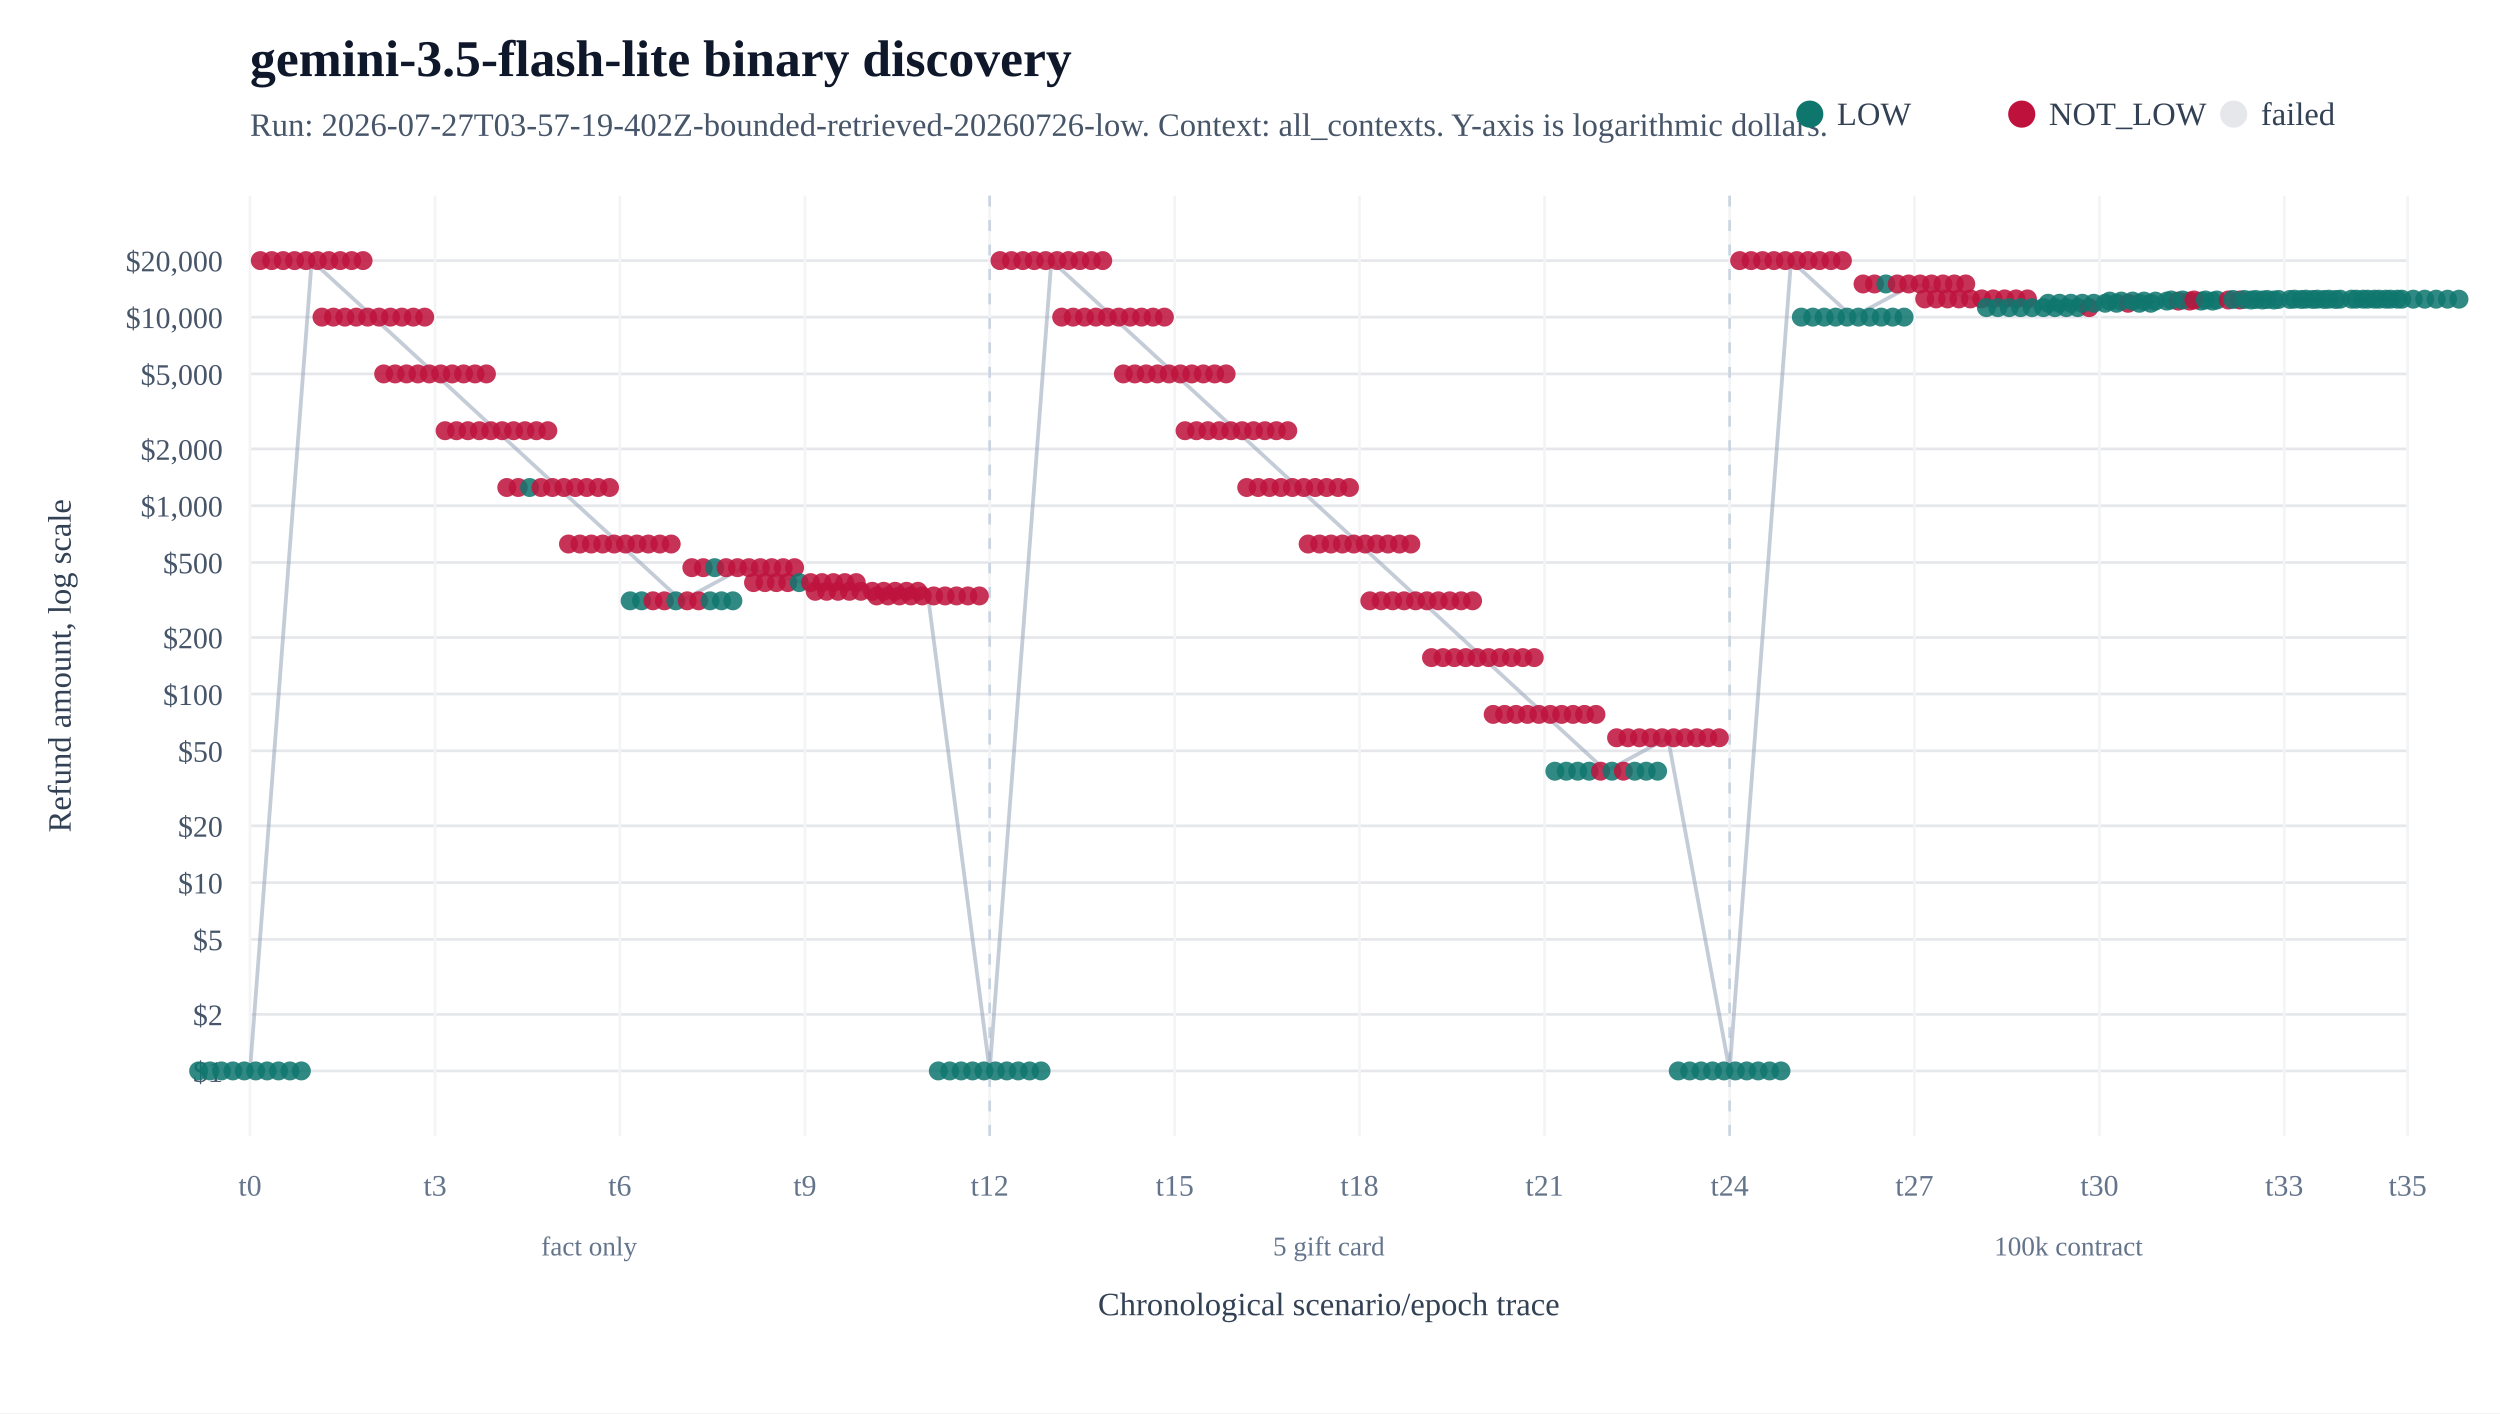
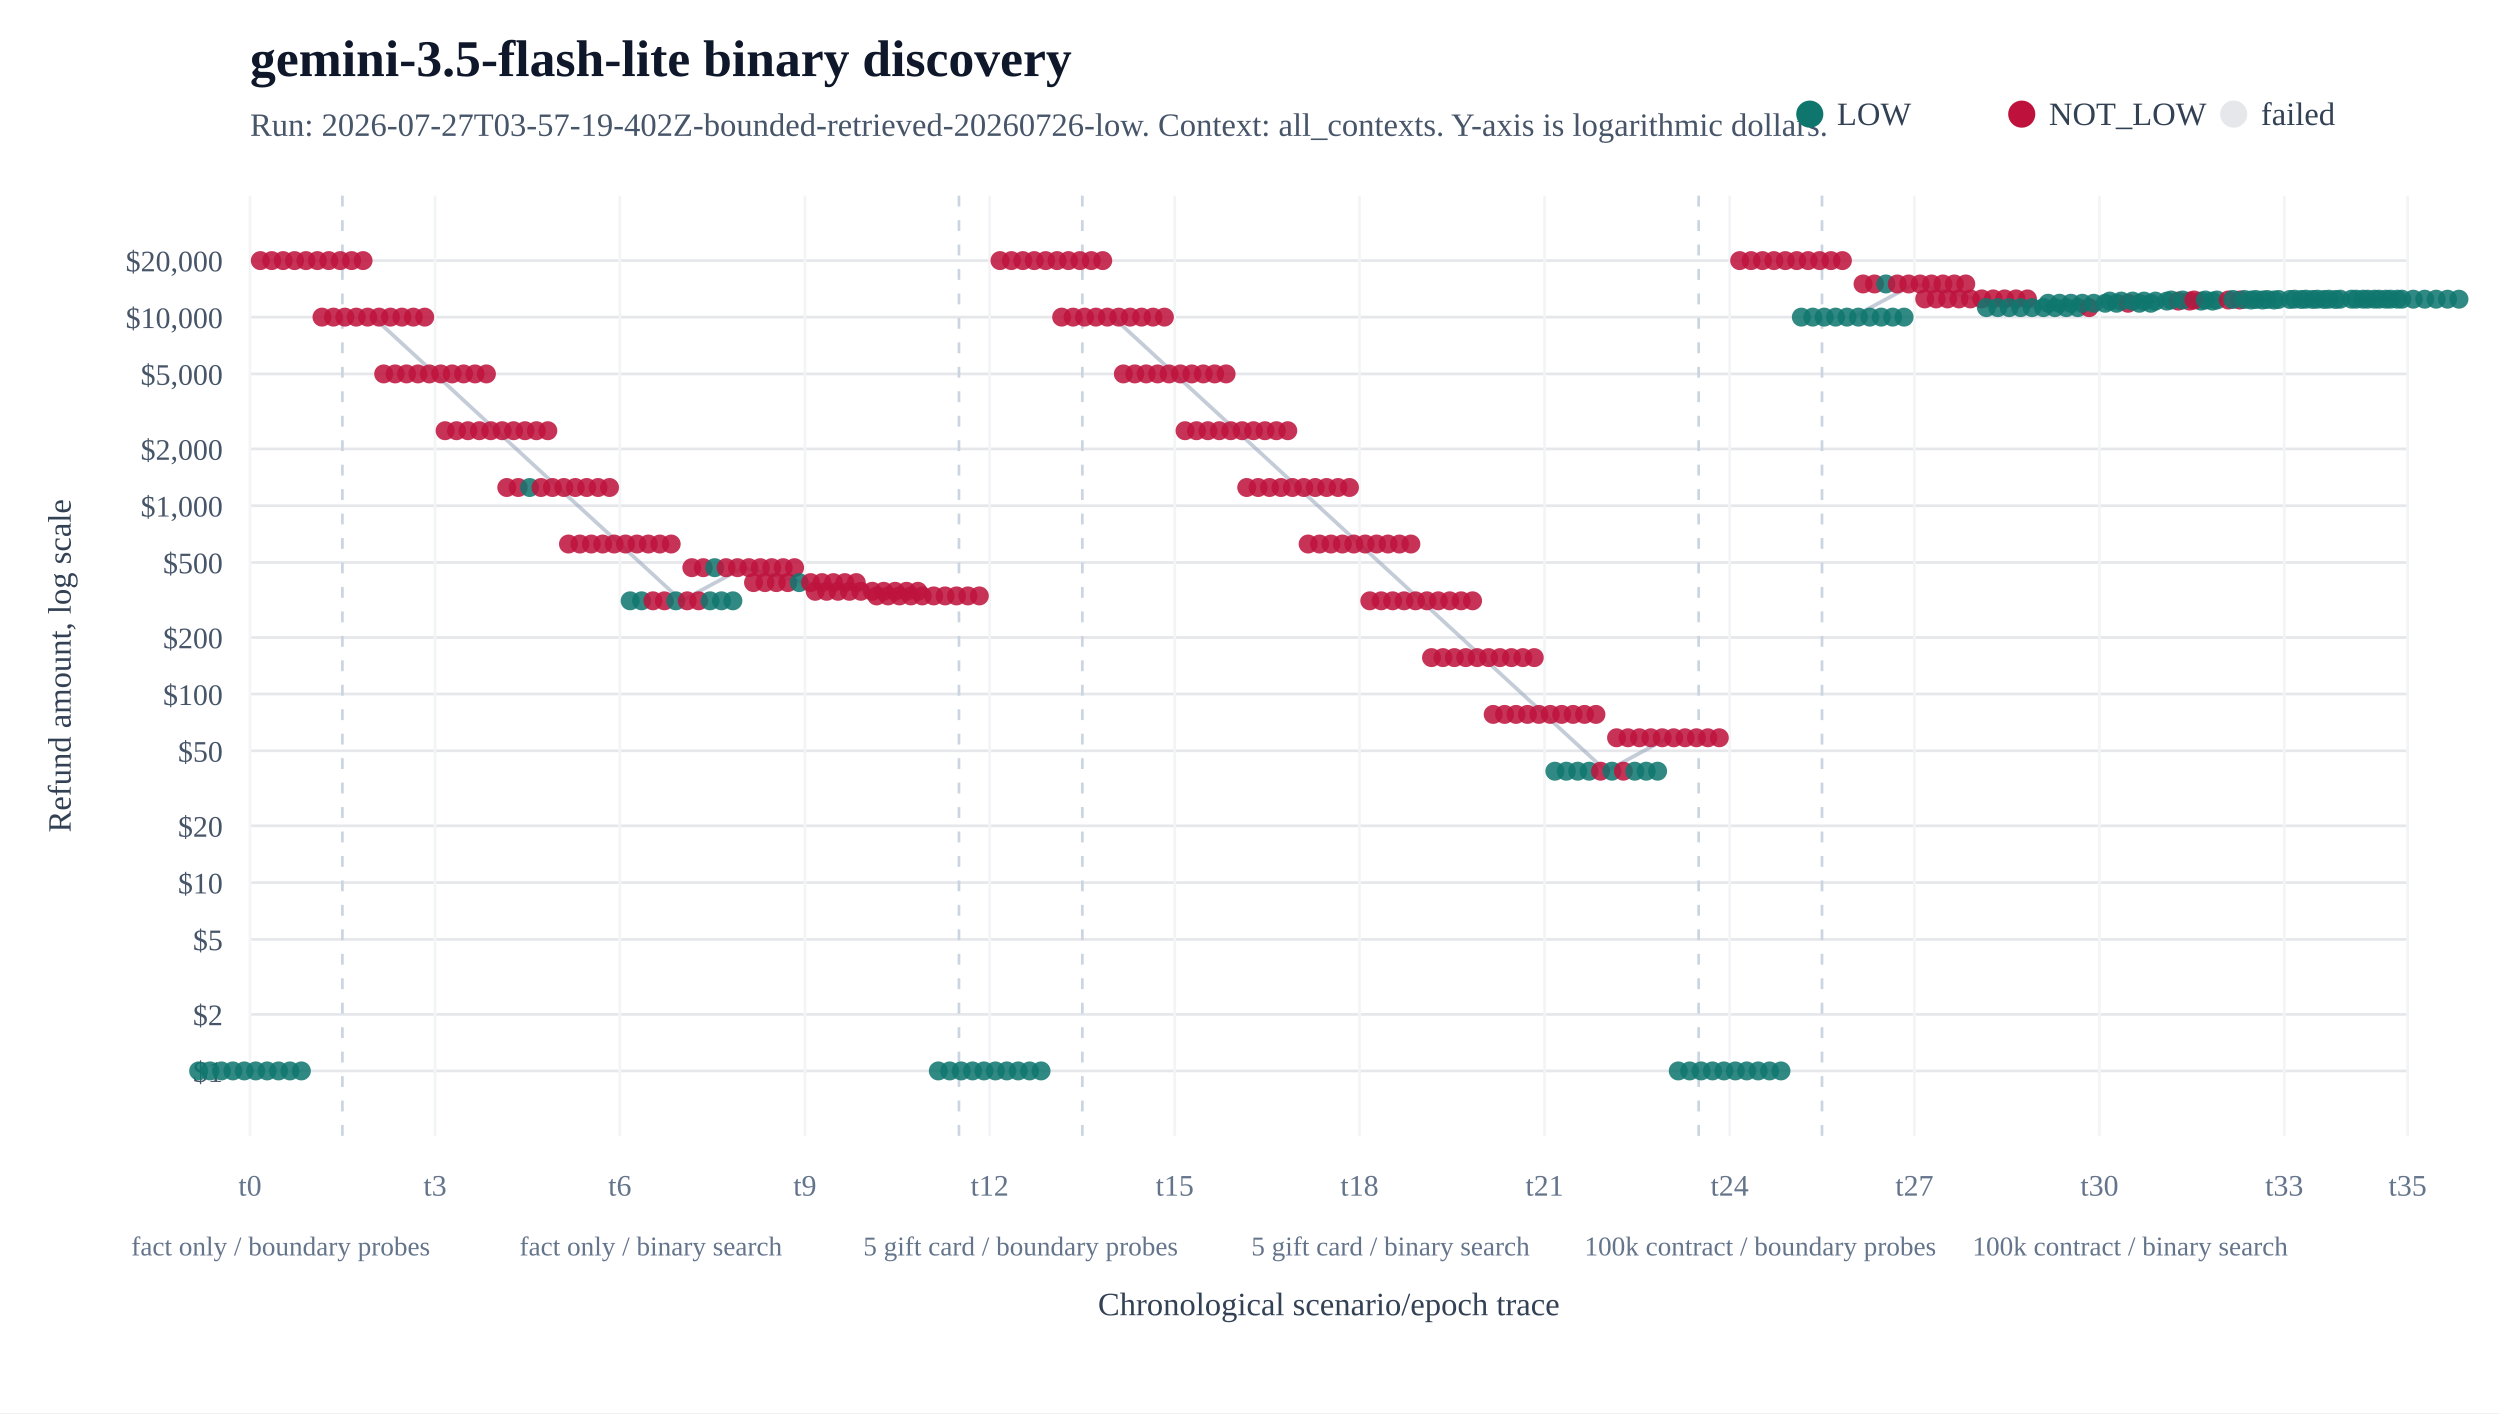
<svg xmlns="http://www.w3.org/2000/svg" width="920" height="520" viewBox="0 0 920 520" role="img" aria-labelledby="title desc">
  <rect width="100%" height="100%" fill="#ffffff" />
  <text x="92" y="28" font-size="19" font-weight="700" fill="#0f172a">gemini-3.5-flash-lite binary discovery</text>
  <text x="92" y="50" font-size="12" fill="#475569">Run: 2026-07-27T03-57-19-402Z-bounded-retrieved-20260726-low. Context: all_contexts. Y-axis is logarithmic dollars.</text>
  <circle cx="666" cy="42" r="5" fill="#0f766e" />
  <text x="676" y="46" font-size="12" fill="#334155">LOW</text>
  <circle cx="744" cy="42" r="5" fill="#be123c" />
  <text x="754" y="46" font-size="12" fill="#334155">NOT_LOW</text>
  <circle cx="822" cy="42" r="5" fill="#e5e7eb" />
  <text x="832" y="46" font-size="12" fill="#334155">failed</text>
  <rect x="92" y="72" width="794" height="346" fill="#ffffff" />
  <line x1="92" y1="394.1" x2="886" y2="394.1" stroke="#e5e7eb" />
  <text x="82" y="398.138" text-anchor="end" font-size="11" fill="#475569">$1</text>
  <line x1="92" y1="373.3" x2="886" y2="373.3" stroke="#e5e7eb" />
  <text x="82" y="377.262" text-anchor="end" font-size="11" fill="#475569">$2</text>
  <line x1="92" y1="345.7" x2="886" y2="345.7" stroke="#e5e7eb" />
  <text x="82" y="349.664" text-anchor="end" font-size="11" fill="#475569">$5</text>
  <line x1="92" y1="324.8" x2="886" y2="324.8" stroke="#e5e7eb" />
  <text x="82" y="328.788" text-anchor="end" font-size="11" fill="#475569">$10</text>
  <line x1="92" y1="303.9" x2="886" y2="303.9" stroke="#e5e7eb" />
  <text x="82" y="307.912" text-anchor="end" font-size="11" fill="#475569">$20</text>
  <line x1="92" y1="276.3" x2="886" y2="276.3" stroke="#e5e7eb" />
  <text x="82" y="280.315" text-anchor="end" font-size="11" fill="#475569">$50</text>
  <line x1="92" y1="255.4" x2="886" y2="255.4" stroke="#e5e7eb" />
  <text x="82" y="259.438" text-anchor="end" font-size="11" fill="#475569">$100</text>
  <line x1="92" y1="234.6" x2="886" y2="234.6" stroke="#e5e7eb" />
  <text x="82" y="238.562" text-anchor="end" font-size="11" fill="#475569">$200</text>
  <line x1="92" y1="207.0" x2="886" y2="207.0" stroke="#e5e7eb" />
  <text x="82" y="210.965" text-anchor="end" font-size="11" fill="#475569">$500</text>
  <line x1="92" y1="186.1" x2="886" y2="186.1" stroke="#e5e7eb" />
  <text x="82" y="190.088" text-anchor="end" font-size="11" fill="#475569">$1,000</text>
  <line x1="92" y1="165.2" x2="886" y2="165.2" stroke="#e5e7eb" />
  <text x="82" y="169.212" text-anchor="end" font-size="11" fill="#475569">$2,000</text>
  <line x1="92" y1="137.6" x2="886" y2="137.6" stroke="#e5e7eb" />
  <text x="82" y="141.615" text-anchor="end" font-size="11" fill="#475569">$5,000</text>
  <line x1="92" y1="116.7" x2="886" y2="116.7" stroke="#e5e7eb" />
  <text x="82" y="120.738" text-anchor="end" font-size="11" fill="#475569">$10,000</text>
  <line x1="92" y1="95.9" x2="886" y2="95.9" stroke="#e5e7eb" />
  <text x="82" y="99.862" text-anchor="end" font-size="11" fill="#475569">$20,000</text>
  <line x1="92.0" y1="72" x2="92.0" y2="418" stroke="#f3f4f6" />
  <text x="92.0" y="440" text-anchor="middle" font-size="11" fill="#64748b">t0</text>
  <line x1="160.1" y1="72" x2="160.1" y2="418" stroke="#f3f4f6" />
  <text x="160.1" y="440" text-anchor="middle" font-size="11" fill="#64748b">t3</text>
  <line x1="228.1" y1="72" x2="228.1" y2="418" stroke="#f3f4f6" />
  <text x="228.1" y="440" text-anchor="middle" font-size="11" fill="#64748b">t6</text>
  <line x1="296.2" y1="72" x2="296.2" y2="418" stroke="#f3f4f6" />
  <text x="296.2" y="440" text-anchor="middle" font-size="11" fill="#64748b">t9</text>
  <line x1="364.2" y1="72" x2="364.2" y2="418" stroke="#f3f4f6" />
  <text x="364.2" y="440" text-anchor="middle" font-size="11" fill="#64748b">t12</text>
  <line x1="432.3" y1="72" x2="432.3" y2="418" stroke="#f3f4f6" />
  <text x="432.3" y="440" text-anchor="middle" font-size="11" fill="#64748b">t15</text>
  <line x1="500.3" y1="72" x2="500.3" y2="418" stroke="#f3f4f6" />
  <text x="500.3" y="440" text-anchor="middle" font-size="11" fill="#64748b">t18</text>
  <line x1="568.4" y1="72" x2="568.4" y2="418" stroke="#f3f4f6" />
  <text x="568.4" y="440" text-anchor="middle" font-size="11" fill="#64748b">t21</text>
  <line x1="636.5" y1="72" x2="636.5" y2="418" stroke="#f3f4f6" />
  <text x="636.5" y="440" text-anchor="middle" font-size="11" fill="#64748b">t24</text>
  <line x1="704.5" y1="72" x2="704.5" y2="418" stroke="#f3f4f6" />
  <text x="704.5" y="440" text-anchor="middle" font-size="11" fill="#64748b">t27</text>
  <line x1="772.6" y1="72" x2="772.6" y2="418" stroke="#f3f4f6" />
  <text x="772.6" y="440" text-anchor="middle" font-size="11" fill="#64748b">t30</text>
  <line x1="840.6" y1="72" x2="840.6" y2="418" stroke="#f3f4f6" />
  <text x="840.6" y="440" text-anchor="middle" font-size="11" fill="#64748b">t33</text>
  <line x1="886.0" y1="72" x2="886.0" y2="418" stroke="#f3f4f6" />
  <text x="886.0" y="440" text-anchor="middle" font-size="11" fill="#64748b">t35</text>
-   <line x1="364.2" y1="72" x2="364.2" y2="418" stroke="#cbd5e1" stroke-dasharray="4 5" />
-   <line x1="636.5" y1="72" x2="636.5" y2="418" stroke="#cbd5e1" stroke-dasharray="4 5" />
-   <polyline points="92.0,394.1 114.7,95.9 137.4,116.7 160.1,137.6 182.7,158.5 205.4,179.4 228.1,200.2 250.8,221.1 273.5,208.9 296.2,214.4 318.9,217.6 341.5,219.3 364.2,394.1 386.9,95.9 409.6,116.7 432.3,137.6 455.0,158.5 477.7,179.4 500.3,200.2 523.0,221.1 545.7,242.0 568.4,262.9 591.1,283.8 613.8,271.5 636.5,394.1 659.1,95.9 681.8,116.7 704.5,104.5 727.2,110.0 749.9,113.2 772.6,111.6 795.3,110.8 817.9,110.4 840.6,110.2 863.3,110.1 886.0,110.1" fill="none" stroke="#94a3b8" stroke-width="1.4" opacity="0.55" />
+   <line x1="126.0" y1="72" x2="126.0" y2="418" stroke="#cbd5e1" stroke-dasharray="4 5" />
+   <line x1="352.9" y1="72" x2="352.9" y2="418" stroke="#cbd5e1" stroke-dasharray="4 5" />
+   <line x1="398.3" y1="72" x2="398.3" y2="418" stroke="#cbd5e1" stroke-dasharray="4 5" />
+   <line x1="625.1" y1="72" x2="625.1" y2="418" stroke="#cbd5e1" stroke-dasharray="4 5" />
+   <line x1="670.5" y1="72" x2="670.5" y2="418" stroke="#cbd5e1" stroke-dasharray="4 5" />
+   <polyline points="137.4,116.7 160.1,137.6 182.7,158.5 205.4,179.4 228.1,200.2 250.8,221.1 273.5,208.9 296.2,214.4 318.9,217.6 341.5,219.3" fill="none" stroke="#94a3b8" stroke-width="1.4" opacity="0.55" />
+   <polyline points="409.6,116.7 432.3,137.6 455.0,158.5 477.7,179.4 500.3,200.2 523.0,221.1 545.7,242.0 568.4,262.9 591.1,283.8 613.8,271.5" fill="none" stroke="#94a3b8" stroke-width="1.4" opacity="0.55" />
+   <polyline points="681.8,116.7 704.5,104.5 727.2,110.0 749.9,113.2 772.6,111.6 795.3,110.8 817.9,110.4 840.6,110.2 863.3,110.1 886.0,110.1" fill="none" stroke="#94a3b8" stroke-width="1.4" opacity="0.55" />
  <circle cx="73.1" cy="394.1" r="3.5" fill="#0f766e" opacity="0.86" />
  <circle cx="77.3" cy="394.1" r="3.5" fill="#0f766e" opacity="0.86" />
  <circle cx="81.5" cy="394.1" r="3.5" fill="#0f766e" opacity="0.86" />
  <circle cx="85.7" cy="394.1" r="3.5" fill="#0f766e" opacity="0.86" />
  <circle cx="89.9" cy="394.1" r="3.5" fill="#0f766e" opacity="0.86" />
  <circle cx="94.1" cy="394.1" r="3.5" fill="#0f766e" opacity="0.86" />
  <circle cx="98.3" cy="394.1" r="3.5" fill="#0f766e" opacity="0.86" />
  <circle cx="102.5" cy="394.1" r="3.5" fill="#0f766e" opacity="0.86" />
  <circle cx="106.7" cy="394.1" r="3.5" fill="#0f766e" opacity="0.86" />
  <circle cx="110.9" cy="394.1" r="3.5" fill="#0f766e" opacity="0.86" />
  <circle cx="95.8" cy="95.9" r="3.5" fill="#be123c" opacity="0.86" />
  <circle cx="100.0" cy="95.9" r="3.5" fill="#be123c" opacity="0.86" />
  <circle cx="104.2" cy="95.9" r="3.5" fill="#be123c" opacity="0.86" />
  <circle cx="108.4" cy="95.9" r="3.5" fill="#be123c" opacity="0.86" />
  <circle cx="112.6" cy="95.9" r="3.5" fill="#be123c" opacity="0.86" />
  <circle cx="116.8" cy="95.9" r="3.5" fill="#be123c" opacity="0.86" />
  <circle cx="121.0" cy="95.9" r="3.5" fill="#be123c" opacity="0.86" />
  <circle cx="125.2" cy="95.9" r="3.5" fill="#be123c" opacity="0.86" />
  <circle cx="129.4" cy="95.9" r="3.5" fill="#be123c" opacity="0.86" />
  <circle cx="133.6" cy="95.9" r="3.5" fill="#be123c" opacity="0.86" />
  <circle cx="118.5" cy="116.7" r="3.5" fill="#be123c" opacity="0.86" />
  <circle cx="122.7" cy="116.7" r="3.5" fill="#be123c" opacity="0.86" />
  <circle cx="126.9" cy="116.7" r="3.5" fill="#be123c" opacity="0.86" />
  <circle cx="131.1" cy="116.7" r="3.5" fill="#be123c" opacity="0.86" />
  <circle cx="135.3" cy="116.7" r="3.5" fill="#be123c" opacity="0.86" />
  <circle cx="139.5" cy="116.7" r="3.5" fill="#be123c" opacity="0.86" />
  <circle cx="143.7" cy="116.7" r="3.5" fill="#be123c" opacity="0.86" />
  <circle cx="147.9" cy="116.7" r="3.5" fill="#be123c" opacity="0.86" />
  <circle cx="152.1" cy="116.7" r="3.5" fill="#be123c" opacity="0.86" />
  <circle cx="156.3" cy="116.7" r="3.5" fill="#be123c" opacity="0.86" />
  <circle cx="141.2" cy="137.6" r="3.5" fill="#be123c" opacity="0.86" />
  <circle cx="145.4" cy="137.6" r="3.5" fill="#be123c" opacity="0.86" />
  <circle cx="149.6" cy="137.6" r="3.5" fill="#be123c" opacity="0.86" />
  <circle cx="153.8" cy="137.6" r="3.5" fill="#be123c" opacity="0.86" />
  <circle cx="158.0" cy="137.6" r="3.5" fill="#be123c" opacity="0.86" />
  <circle cx="162.2" cy="137.6" r="3.5" fill="#be123c" opacity="0.86" />
  <circle cx="166.4" cy="137.6" r="3.5" fill="#be123c" opacity="0.86" />
  <circle cx="170.6" cy="137.6" r="3.5" fill="#be123c" opacity="0.86" />
  <circle cx="174.8" cy="137.6" r="3.5" fill="#be123c" opacity="0.86" />
  <circle cx="179.0" cy="137.6" r="3.5" fill="#be123c" opacity="0.86" />
  <circle cx="163.8" cy="158.5" r="3.5" fill="#be123c" opacity="0.86" />
  <circle cx="168.0" cy="158.5" r="3.5" fill="#be123c" opacity="0.86" />
  <circle cx="172.2" cy="158.5" r="3.5" fill="#be123c" opacity="0.86" />
  <circle cx="176.4" cy="158.5" r="3.5" fill="#be123c" opacity="0.86" />
  <circle cx="180.6" cy="158.5" r="3.5" fill="#be123c" opacity="0.86" />
  <circle cx="184.8" cy="158.5" r="3.5" fill="#be123c" opacity="0.86" />
  <circle cx="189.0" cy="158.5" r="3.5" fill="#be123c" opacity="0.86" />
  <circle cx="193.2" cy="158.5" r="3.5" fill="#be123c" opacity="0.86" />
  <circle cx="197.4" cy="158.5" r="3.5" fill="#be123c" opacity="0.86" />
  <circle cx="201.6" cy="158.5" r="3.5" fill="#be123c" opacity="0.86" />
  <circle cx="186.5" cy="179.4" r="3.5" fill="#be123c" opacity="0.86" />
  <circle cx="190.7" cy="179.4" r="3.5" fill="#be123c" opacity="0.86" />
  <circle cx="194.9" cy="179.4" r="3.5" fill="#0f766e" opacity="0.86" />
  <circle cx="199.1" cy="179.4" r="3.5" fill="#be123c" opacity="0.86" />
  <circle cx="203.3" cy="179.4" r="3.5" fill="#be123c" opacity="0.86" />
  <circle cx="207.5" cy="179.4" r="3.5" fill="#be123c" opacity="0.86" />
  <circle cx="211.7" cy="179.4" r="3.5" fill="#be123c" opacity="0.86" />
  <circle cx="215.9" cy="179.4" r="3.5" fill="#be123c" opacity="0.86" />
  <circle cx="220.1" cy="179.4" r="3.5" fill="#be123c" opacity="0.86" />
  <circle cx="224.3" cy="179.4" r="3.5" fill="#be123c" opacity="0.86" />
  <circle cx="209.2" cy="200.2" r="3.5" fill="#be123c" opacity="0.86" />
  <circle cx="213.4" cy="200.2" r="3.5" fill="#be123c" opacity="0.86" />
  <circle cx="217.6" cy="200.2" r="3.5" fill="#be123c" opacity="0.86" />
  <circle cx="221.8" cy="200.2" r="3.5" fill="#be123c" opacity="0.86" />
  <circle cx="226.0" cy="200.2" r="3.5" fill="#be123c" opacity="0.86" />
  <circle cx="230.2" cy="200.2" r="3.5" fill="#be123c" opacity="0.86" />
  <circle cx="234.4" cy="200.2" r="3.5" fill="#be123c" opacity="0.86" />
  <circle cx="238.6" cy="200.2" r="3.5" fill="#be123c" opacity="0.86" />
  <circle cx="242.8" cy="200.2" r="3.5" fill="#be123c" opacity="0.86" />
  <circle cx="247.0" cy="200.2" r="3.5" fill="#be123c" opacity="0.86" />
  <circle cx="231.9" cy="221.1" r="3.5" fill="#0f766e" opacity="0.86" />
  <circle cx="236.1" cy="221.1" r="3.5" fill="#0f766e" opacity="0.86" />
  <circle cx="240.3" cy="221.1" r="3.5" fill="#be123c" opacity="0.86" />
  <circle cx="244.5" cy="221.1" r="3.5" fill="#be123c" opacity="0.86" />
  <circle cx="248.7" cy="221.1" r="3.5" fill="#0f766e" opacity="0.86" />
  <circle cx="252.9" cy="221.1" r="3.5" fill="#be123c" opacity="0.86" />
  <circle cx="257.1" cy="221.1" r="3.5" fill="#be123c" opacity="0.86" />
  <circle cx="261.3" cy="221.1" r="3.5" fill="#0f766e" opacity="0.86" />
  <circle cx="265.5" cy="221.1" r="3.5" fill="#0f766e" opacity="0.86" />
  <circle cx="269.7" cy="221.1" r="3.5" fill="#0f766e" opacity="0.86" />
  <circle cx="254.6" cy="208.9" r="3.5" fill="#be123c" opacity="0.86" />
  <circle cx="258.8" cy="208.9" r="3.5" fill="#be123c" opacity="0.86" />
  <circle cx="263.0" cy="208.9" r="3.5" fill="#0f766e" opacity="0.86" />
  <circle cx="267.2" cy="208.9" r="3.5" fill="#be123c" opacity="0.86" />
  <circle cx="271.4" cy="208.9" r="3.5" fill="#be123c" opacity="0.86" />
  <circle cx="275.6" cy="208.9" r="3.5" fill="#be123c" opacity="0.86" />
  <circle cx="279.8" cy="208.9" r="3.5" fill="#be123c" opacity="0.86" />
  <circle cx="284.0" cy="208.9" r="3.5" fill="#be123c" opacity="0.86" />
  <circle cx="288.2" cy="208.9" r="3.5" fill="#be123c" opacity="0.86" />
  <circle cx="292.4" cy="208.9" r="3.5" fill="#be123c" opacity="0.86" />
  <circle cx="277.3" cy="214.4" r="3.5" fill="#be123c" opacity="0.86" />
  <circle cx="281.5" cy="214.4" r="3.5" fill="#be123c" opacity="0.86" />
  <circle cx="285.7" cy="214.4" r="3.5" fill="#be123c" opacity="0.86" />
  <circle cx="289.9" cy="214.4" r="3.5" fill="#be123c" opacity="0.86" />
  <circle cx="294.1" cy="214.4" r="3.5" fill="#0f766e" opacity="0.86" />
  <circle cx="298.3" cy="214.4" r="3.5" fill="#be123c" opacity="0.86" />
  <circle cx="302.5" cy="214.4" r="3.5" fill="#be123c" opacity="0.86" />
  <circle cx="306.7" cy="214.4" r="3.5" fill="#be123c" opacity="0.86" />
  <circle cx="310.9" cy="214.4" r="3.5" fill="#be123c" opacity="0.86" />
  <circle cx="315.1" cy="214.4" r="3.5" fill="#be123c" opacity="0.86" />
  <circle cx="300.0" cy="217.6" r="3.5" fill="#be123c" opacity="0.86" />
  <circle cx="304.2" cy="217.6" r="3.5" fill="#be123c" opacity="0.86" />
  <circle cx="308.4" cy="217.6" r="3.5" fill="#be123c" opacity="0.86" />
  <circle cx="312.6" cy="217.6" r="3.5" fill="#be123c" opacity="0.86" />
  <circle cx="316.8" cy="217.6" r="3.5" fill="#be123c" opacity="0.86" />
  <circle cx="321.0" cy="217.6" r="3.5" fill="#be123c" opacity="0.86" />
  <circle cx="325.2" cy="217.6" r="3.5" fill="#be123c" opacity="0.86" />
  <circle cx="329.4" cy="217.6" r="3.5" fill="#be123c" opacity="0.86" />
  <circle cx="333.6" cy="217.6" r="3.5" fill="#be123c" opacity="0.86" />
  <circle cx="337.8" cy="217.6" r="3.5" fill="#be123c" opacity="0.86" />
  <circle cx="322.6" cy="219.3" r="3.5" fill="#be123c" opacity="0.86" />
  <circle cx="326.8" cy="219.3" r="3.5" fill="#be123c" opacity="0.86" />
  <circle cx="331.0" cy="219.3" r="3.5" fill="#be123c" opacity="0.86" />
  <circle cx="335.2" cy="219.3" r="3.5" fill="#be123c" opacity="0.86" />
  <circle cx="339.4" cy="219.3" r="3.5" fill="#be123c" opacity="0.86" />
  <circle cx="343.6" cy="219.3" r="3.5" fill="#be123c" opacity="0.86" />
  <circle cx="347.8" cy="219.3" r="3.5" fill="#be123c" opacity="0.86" />
  <circle cx="352.0" cy="219.3" r="3.5" fill="#be123c" opacity="0.86" />
  <circle cx="356.2" cy="219.3" r="3.5" fill="#be123c" opacity="0.86" />
  <circle cx="360.4" cy="219.3" r="3.5" fill="#be123c" opacity="0.86" />
  <circle cx="345.3" cy="394.1" r="3.5" fill="#0f766e" opacity="0.86" />
  <circle cx="349.5" cy="394.1" r="3.5" fill="#0f766e" opacity="0.86" />
  <circle cx="353.7" cy="394.1" r="3.5" fill="#0f766e" opacity="0.86" />
  <circle cx="357.9" cy="394.1" r="3.5" fill="#0f766e" opacity="0.86" />
  <circle cx="362.1" cy="394.1" r="3.5" fill="#0f766e" opacity="0.86" />
  <circle cx="366.3" cy="394.1" r="3.5" fill="#0f766e" opacity="0.86" />
  <circle cx="370.5" cy="394.1" r="3.5" fill="#0f766e" opacity="0.86" />
  <circle cx="374.7" cy="394.1" r="3.5" fill="#0f766e" opacity="0.86" />
  <circle cx="378.9" cy="394.1" r="3.5" fill="#0f766e" opacity="0.86" />
  <circle cx="383.1" cy="394.1" r="3.5" fill="#0f766e" opacity="0.86" />
  <circle cx="368.0" cy="95.9" r="3.5" fill="#be123c" opacity="0.86" />
  <circle cx="372.2" cy="95.9" r="3.5" fill="#be123c" opacity="0.86" />
  <circle cx="376.4" cy="95.9" r="3.5" fill="#be123c" opacity="0.86" />
  <circle cx="380.6" cy="95.9" r="3.5" fill="#be123c" opacity="0.86" />
  <circle cx="384.8" cy="95.9" r="3.5" fill="#be123c" opacity="0.86" />
  <circle cx="389.0" cy="95.9" r="3.5" fill="#be123c" opacity="0.86" />
  <circle cx="393.2" cy="95.9" r="3.5" fill="#be123c" opacity="0.86" />
  <circle cx="397.4" cy="95.9" r="3.5" fill="#be123c" opacity="0.86" />
  <circle cx="401.6" cy="95.9" r="3.5" fill="#be123c" opacity="0.86" />
  <circle cx="405.8" cy="95.9" r="3.5" fill="#be123c" opacity="0.86" />
  <circle cx="390.7" cy="116.7" r="3.5" fill="#be123c" opacity="0.86" />
  <circle cx="394.9" cy="116.7" r="3.5" fill="#be123c" opacity="0.86" />
  <circle cx="399.1" cy="116.7" r="3.5" fill="#be123c" opacity="0.86" />
  <circle cx="403.3" cy="116.7" r="3.5" fill="#be123c" opacity="0.86" />
  <circle cx="407.5" cy="116.7" r="3.5" fill="#be123c" opacity="0.86" />
  <circle cx="411.7" cy="116.7" r="3.5" fill="#be123c" opacity="0.86" />
  <circle cx="415.9" cy="116.7" r="3.5" fill="#be123c" opacity="0.86" />
  <circle cx="420.1" cy="116.7" r="3.5" fill="#be123c" opacity="0.86" />
  <circle cx="424.3" cy="116.7" r="3.5" fill="#be123c" opacity="0.86" />
  <circle cx="428.5" cy="116.7" r="3.5" fill="#be123c" opacity="0.86" />
  <circle cx="413.4" cy="137.6" r="3.5" fill="#be123c" opacity="0.86" />
  <circle cx="417.6" cy="137.6" r="3.5" fill="#be123c" opacity="0.86" />
  <circle cx="421.8" cy="137.6" r="3.5" fill="#be123c" opacity="0.86" />
  <circle cx="426.0" cy="137.6" r="3.5" fill="#be123c" opacity="0.86" />
  <circle cx="430.2" cy="137.6" r="3.5" fill="#be123c" opacity="0.86" />
  <circle cx="434.4" cy="137.6" r="3.5" fill="#be123c" opacity="0.86" />
  <circle cx="438.6" cy="137.6" r="3.5" fill="#be123c" opacity="0.86" />
  <circle cx="442.8" cy="137.6" r="3.5" fill="#be123c" opacity="0.86" />
  <circle cx="447.0" cy="137.6" r="3.5" fill="#be123c" opacity="0.86" />
  <circle cx="451.2" cy="137.6" r="3.5" fill="#be123c" opacity="0.86" />
  <circle cx="436.1" cy="158.5" r="3.5" fill="#be123c" opacity="0.86" />
  <circle cx="440.3" cy="158.5" r="3.5" fill="#be123c" opacity="0.86" />
  <circle cx="444.5" cy="158.5" r="3.5" fill="#be123c" opacity="0.86" />
  <circle cx="448.7" cy="158.5" r="3.5" fill="#be123c" opacity="0.86" />
  <circle cx="452.9" cy="158.5" r="3.5" fill="#be123c" opacity="0.86" />
  <circle cx="457.1" cy="158.5" r="3.5" fill="#be123c" opacity="0.86" />
  <circle cx="461.3" cy="158.5" r="3.5" fill="#be123c" opacity="0.86" />
  <circle cx="465.5" cy="158.5" r="3.5" fill="#be123c" opacity="0.86" />
  <circle cx="469.7" cy="158.5" r="3.5" fill="#be123c" opacity="0.86" />
  <circle cx="473.9" cy="158.5" r="3.5" fill="#be123c" opacity="0.86" />
  <circle cx="458.8" cy="179.4" r="3.5" fill="#be123c" opacity="0.86" />
  <circle cx="463.0" cy="179.4" r="3.5" fill="#be123c" opacity="0.86" />
  <circle cx="467.2" cy="179.4" r="3.5" fill="#be123c" opacity="0.86" />
  <circle cx="471.4" cy="179.4" r="3.5" fill="#be123c" opacity="0.86" />
  <circle cx="475.6" cy="179.4" r="3.5" fill="#be123c" opacity="0.86" />
  <circle cx="479.8" cy="179.4" r="3.5" fill="#be123c" opacity="0.86" />
  <circle cx="484.0" cy="179.4" r="3.5" fill="#be123c" opacity="0.86" />
  <circle cx="488.2" cy="179.4" r="3.5" fill="#be123c" opacity="0.86" />
  <circle cx="492.4" cy="179.4" r="3.5" fill="#be123c" opacity="0.86" />
  <circle cx="496.6" cy="179.4" r="3.5" fill="#be123c" opacity="0.86" />
  <circle cx="481.4" cy="200.2" r="3.5" fill="#be123c" opacity="0.86" />
  <circle cx="485.6" cy="200.2" r="3.5" fill="#be123c" opacity="0.86" />
  <circle cx="489.8" cy="200.2" r="3.5" fill="#be123c" opacity="0.86" />
  <circle cx="494.0" cy="200.2" r="3.5" fill="#be123c" opacity="0.86" />
  <circle cx="498.2" cy="200.2" r="3.5" fill="#be123c" opacity="0.86" />
  <circle cx="502.4" cy="200.2" r="3.5" fill="#be123c" opacity="0.86" />
  <circle cx="506.6" cy="200.2" r="3.5" fill="#be123c" opacity="0.86" />
  <circle cx="510.8" cy="200.2" r="3.5" fill="#be123c" opacity="0.86" />
  <circle cx="515.0" cy="200.2" r="3.5" fill="#be123c" opacity="0.86" />
  <circle cx="519.2" cy="200.2" r="3.5" fill="#be123c" opacity="0.86" />
  <circle cx="504.1" cy="221.1" r="3.5" fill="#be123c" opacity="0.86" />
  <circle cx="508.3" cy="221.1" r="3.5" fill="#be123c" opacity="0.86" />
  <circle cx="512.5" cy="221.1" r="3.5" fill="#be123c" opacity="0.86" />
  <circle cx="516.7" cy="221.1" r="3.5" fill="#be123c" opacity="0.86" />
  <circle cx="520.9" cy="221.1" r="3.5" fill="#be123c" opacity="0.86" />
  <circle cx="525.1" cy="221.1" r="3.5" fill="#be123c" opacity="0.86" />
  <circle cx="529.3" cy="221.1" r="3.5" fill="#be123c" opacity="0.86" />
  <circle cx="533.5" cy="221.1" r="3.5" fill="#be123c" opacity="0.86" />
  <circle cx="537.7" cy="221.1" r="3.5" fill="#be123c" opacity="0.86" />
  <circle cx="541.9" cy="221.1" r="3.5" fill="#be123c" opacity="0.86" />
  <circle cx="526.8" cy="242.0" r="3.5" fill="#be123c" opacity="0.86" />
  <circle cx="531.0" cy="242.0" r="3.5" fill="#be123c" opacity="0.86" />
  <circle cx="535.2" cy="242.0" r="3.5" fill="#be123c" opacity="0.86" />
  <circle cx="539.4" cy="242.0" r="3.5" fill="#be123c" opacity="0.86" />
  <circle cx="543.6" cy="242.0" r="3.5" fill="#be123c" opacity="0.86" />
  <circle cx="547.8" cy="242.0" r="3.5" fill="#be123c" opacity="0.86" />
  <circle cx="552.0" cy="242.0" r="3.5" fill="#be123c" opacity="0.86" />
  <circle cx="556.2" cy="242.0" r="3.5" fill="#be123c" opacity="0.86" />
  <circle cx="560.4" cy="242.0" r="3.5" fill="#be123c" opacity="0.86" />
  <circle cx="564.6" cy="242.0" r="3.5" fill="#be123c" opacity="0.86" />
  <circle cx="549.5" cy="262.9" r="3.5" fill="#be123c" opacity="0.86" />
  <circle cx="553.7" cy="262.9" r="3.5" fill="#be123c" opacity="0.86" />
  <circle cx="557.9" cy="262.9" r="3.5" fill="#be123c" opacity="0.86" />
  <circle cx="562.1" cy="262.9" r="3.5" fill="#be123c" opacity="0.86" />
  <circle cx="566.3" cy="262.9" r="3.5" fill="#be123c" opacity="0.86" />
  <circle cx="570.5" cy="262.9" r="3.5" fill="#be123c" opacity="0.86" />
  <circle cx="574.7" cy="262.9" r="3.5" fill="#be123c" opacity="0.86" />
  <circle cx="578.9" cy="262.9" r="3.5" fill="#be123c" opacity="0.86" />
  <circle cx="583.1" cy="262.9" r="3.5" fill="#be123c" opacity="0.86" />
  <circle cx="587.3" cy="262.9" r="3.5" fill="#be123c" opacity="0.86" />
  <circle cx="572.2" cy="283.8" r="3.5" fill="#0f766e" opacity="0.86" />
  <circle cx="576.4" cy="283.8" r="3.5" fill="#0f766e" opacity="0.86" />
  <circle cx="580.6" cy="283.8" r="3.5" fill="#0f766e" opacity="0.86" />
  <circle cx="584.8" cy="283.8" r="3.5" fill="#0f766e" opacity="0.86" />
  <circle cx="589.0" cy="283.8" r="3.5" fill="#be123c" opacity="0.86" />
  <circle cx="593.2" cy="283.8" r="3.5" fill="#0f766e" opacity="0.86" />
  <circle cx="597.4" cy="283.8" r="3.5" fill="#be123c" opacity="0.86" />
  <circle cx="601.6" cy="283.8" r="3.5" fill="#0f766e" opacity="0.86" />
  <circle cx="605.8" cy="283.8" r="3.5" fill="#0f766e" opacity="0.86" />
  <circle cx="610.0" cy="283.8" r="3.5" fill="#0f766e" opacity="0.86" />
  <circle cx="594.9" cy="271.5" r="3.5" fill="#be123c" opacity="0.86" />
  <circle cx="599.1" cy="271.5" r="3.5" fill="#be123c" opacity="0.86" />
  <circle cx="603.3" cy="271.5" r="3.5" fill="#be123c" opacity="0.86" />
  <circle cx="607.5" cy="271.5" r="3.5" fill="#be123c" opacity="0.86" />
  <circle cx="611.7" cy="271.5" r="3.5" fill="#be123c" opacity="0.86" />
  <circle cx="615.9" cy="271.5" r="3.5" fill="#be123c" opacity="0.86" />
  <circle cx="620.1" cy="271.5" r="3.5" fill="#be123c" opacity="0.86" />
  <circle cx="624.3" cy="271.5" r="3.5" fill="#be123c" opacity="0.86" />
  <circle cx="628.5" cy="271.5" r="3.5" fill="#be123c" opacity="0.86" />
  <circle cx="632.7" cy="271.5" r="3.5" fill="#be123c" opacity="0.86" />
  <circle cx="617.6" cy="394.1" r="3.5" fill="#0f766e" opacity="0.86" />
  <circle cx="621.8" cy="394.1" r="3.5" fill="#0f766e" opacity="0.86" />
  <circle cx="626.0" cy="394.1" r="3.5" fill="#0f766e" opacity="0.86" />
  <circle cx="630.2" cy="394.1" r="3.5" fill="#0f766e" opacity="0.86" />
  <circle cx="634.4" cy="394.1" r="3.5" fill="#0f766e" opacity="0.86" />
  <circle cx="638.6" cy="394.1" r="3.5" fill="#0f766e" opacity="0.86" />
  <circle cx="642.8" cy="394.1" r="3.5" fill="#0f766e" opacity="0.86" />
  <circle cx="647.0" cy="394.1" r="3.5" fill="#0f766e" opacity="0.86" />
  <circle cx="651.2" cy="394.1" r="3.5" fill="#0f766e" opacity="0.86" />
  <circle cx="655.4" cy="394.1" r="3.5" fill="#0f766e" opacity="0.86" />
  <circle cx="640.2" cy="95.9" r="3.5" fill="#be123c" opacity="0.86" />
  <circle cx="644.4" cy="95.9" r="3.5" fill="#be123c" opacity="0.86" />
  <circle cx="648.6" cy="95.9" r="3.5" fill="#be123c" opacity="0.86" />
  <circle cx="652.8" cy="95.9" r="3.5" fill="#be123c" opacity="0.86" />
  <circle cx="657.0" cy="95.9" r="3.5" fill="#be123c" opacity="0.86" />
  <circle cx="661.2" cy="95.9" r="3.5" fill="#be123c" opacity="0.86" />
  <circle cx="665.4" cy="95.9" r="3.5" fill="#be123c" opacity="0.86" />
  <circle cx="669.6" cy="95.9" r="3.5" fill="#be123c" opacity="0.86" />
  <circle cx="673.8" cy="95.9" r="3.5" fill="#be123c" opacity="0.86" />
  <circle cx="678.0" cy="95.9" r="3.5" fill="#be123c" opacity="0.86" />
  <circle cx="662.9" cy="116.7" r="3.5" fill="#0f766e" opacity="0.86" />
  <circle cx="667.1" cy="116.7" r="3.5" fill="#0f766e" opacity="0.86" />
  <circle cx="671.3" cy="116.7" r="3.5" fill="#0f766e" opacity="0.86" />
  <circle cx="675.5" cy="116.7" r="3.5" fill="#0f766e" opacity="0.86" />
  <circle cx="679.7" cy="116.7" r="3.5" fill="#0f766e" opacity="0.86" />
  <circle cx="683.9" cy="116.7" r="3.5" fill="#0f766e" opacity="0.86" />
  <circle cx="688.1" cy="116.7" r="3.5" fill="#0f766e" opacity="0.86" />
  <circle cx="692.3" cy="116.7" r="3.5" fill="#0f766e" opacity="0.86" />
  <circle cx="696.5" cy="116.7" r="3.5" fill="#0f766e" opacity="0.86" />
  <circle cx="700.7" cy="116.7" r="3.5" fill="#0f766e" opacity="0.86" />
  <circle cx="685.6" cy="104.5" r="3.5" fill="#be123c" opacity="0.86" />
  <circle cx="689.8" cy="104.5" r="3.5" fill="#be123c" opacity="0.86" />
  <circle cx="694.0" cy="104.5" r="3.5" fill="#0f766e" opacity="0.86" />
  <circle cx="698.2" cy="104.5" r="3.5" fill="#be123c" opacity="0.86" />
  <circle cx="702.4" cy="104.5" r="3.5" fill="#be123c" opacity="0.86" />
  <circle cx="706.6" cy="104.5" r="3.5" fill="#be123c" opacity="0.86" />
  <circle cx="710.8" cy="104.5" r="3.5" fill="#be123c" opacity="0.86" />
  <circle cx="715.0" cy="104.5" r="3.5" fill="#be123c" opacity="0.86" />
  <circle cx="719.2" cy="104.5" r="3.5" fill="#be123c" opacity="0.86" />
  <circle cx="723.4" cy="104.5" r="3.5" fill="#be123c" opacity="0.86" />
  <circle cx="708.3" cy="110.0" r="3.5" fill="#be123c" opacity="0.86" />
  <circle cx="712.5" cy="110.0" r="3.5" fill="#be123c" opacity="0.86" />
  <circle cx="716.7" cy="110.0" r="3.5" fill="#be123c" opacity="0.86" />
  <circle cx="720.9" cy="110.0" r="3.5" fill="#be123c" opacity="0.86" />
  <circle cx="725.1" cy="110.0" r="3.5" fill="#be123c" opacity="0.86" />
  <circle cx="729.3" cy="110.0" r="3.5" fill="#be123c" opacity="0.86" />
  <circle cx="733.5" cy="110.0" r="3.5" fill="#be123c" opacity="0.86" />
  <circle cx="737.7" cy="110.0" r="3.5" fill="#be123c" opacity="0.86" />
  <circle cx="741.9" cy="110.0" r="3.5" fill="#be123c" opacity="0.86" />
  <circle cx="746.1" cy="110.0" r="3.5" fill="#be123c" opacity="0.86" />
  <circle cx="731.0" cy="113.2" r="3.5" fill="#0f766e" opacity="0.86" />
  <circle cx="735.2" cy="113.2" r="3.5" fill="#0f766e" opacity="0.86" />
  <circle cx="739.4" cy="113.2" r="3.5" fill="#0f766e" opacity="0.86" />
  <circle cx="743.6" cy="113.2" r="3.5" fill="#0f766e" opacity="0.86" />
  <circle cx="747.8" cy="113.2" r="3.5" fill="#0f766e" opacity="0.86" />
  <circle cx="752.0" cy="113.2" r="3.5" fill="#0f766e" opacity="0.86" />
  <circle cx="756.2" cy="113.2" r="3.5" fill="#0f766e" opacity="0.86" />
  <circle cx="760.4" cy="113.2" r="3.5" fill="#0f766e" opacity="0.86" />
  <circle cx="764.6" cy="113.2" r="3.5" fill="#0f766e" opacity="0.86" />
  <circle cx="768.8" cy="113.2" r="3.5" fill="#be123c" opacity="0.86" />
  <circle cx="753.7" cy="111.6" r="3.5" fill="#0f766e" opacity="0.86" />
  <circle cx="757.9" cy="111.6" r="3.5" fill="#0f766e" opacity="0.86" />
  <circle cx="762.1" cy="111.6" r="3.5" fill="#0f766e" opacity="0.86" />
  <circle cx="766.3" cy="111.6" r="3.5" fill="#0f766e" opacity="0.86" />
  <circle cx="770.5" cy="111.6" r="3.5" fill="#0f766e" opacity="0.86" />
  <circle cx="774.7" cy="111.6" r="3.5" fill="#0f766e" opacity="0.86" />
  <circle cx="778.9" cy="111.6" r="3.5" fill="#0f766e" opacity="0.86" />
  <circle cx="783.1" cy="111.6" r="3.5" fill="#be123c" opacity="0.86" />
  <circle cx="787.3" cy="111.6" r="3.5" fill="#0f766e" opacity="0.86" />
  <circle cx="791.5" cy="111.6" r="3.5" fill="#0f766e" opacity="0.86" />
  <circle cx="776.4" cy="110.8" r="3.5" fill="#0f766e" opacity="0.86" />
  <circle cx="780.6" cy="110.8" r="3.5" fill="#0f766e" opacity="0.86" />
  <circle cx="784.8" cy="110.8" r="3.5" fill="#0f766e" opacity="0.86" />
  <circle cx="789.0" cy="110.8" r="3.5" fill="#0f766e" opacity="0.86" />
  <circle cx="793.2" cy="110.8" r="3.5" fill="#0f766e" opacity="0.86" />
  <circle cx="797.4" cy="110.8" r="3.5" fill="#0f766e" opacity="0.86" />
  <circle cx="801.6" cy="110.8" r="3.5" fill="#be123c" opacity="0.86" />
  <circle cx="805.8" cy="110.8" r="3.5" fill="#be123c" opacity="0.86" />
  <circle cx="810.0" cy="110.8" r="3.5" fill="#0f766e" opacity="0.86" />
  <circle cx="814.2" cy="110.8" r="3.5" fill="#0f766e" opacity="0.86" />
  <circle cx="799.0" cy="110.4" r="3.5" fill="#0f766e" opacity="0.86" />
  <circle cx="803.2" cy="110.4" r="3.5" fill="#0f766e" opacity="0.86" />
  <circle cx="807.4" cy="110.4" r="3.5" fill="#be123c" opacity="0.86" />
  <circle cx="811.6" cy="110.4" r="3.5" fill="#0f766e" opacity="0.86" />
  <circle cx="815.8" cy="110.4" r="3.5" fill="#0f766e" opacity="0.86" />
  <circle cx="820.0" cy="110.4" r="3.5" fill="#be123c" opacity="0.86" />
  <circle cx="824.2" cy="110.4" r="3.5" fill="#be123c" opacity="0.86" />
  <circle cx="828.4" cy="110.4" r="3.5" fill="#0f766e" opacity="0.86" />
  <circle cx="832.6" cy="110.4" r="3.5" fill="#0f766e" opacity="0.86" />
  <circle cx="836.8" cy="110.4" r="3.5" fill="#0f766e" opacity="0.86" />
  <circle cx="821.7" cy="110.2" r="3.5" fill="#0f766e" opacity="0.86" />
  <circle cx="825.9" cy="110.2" r="3.5" fill="#0f766e" opacity="0.86" />
  <circle cx="830.1" cy="110.2" r="3.5" fill="#0f766e" opacity="0.86" />
  <circle cx="834.3" cy="110.2" r="3.5" fill="#0f766e" opacity="0.86" />
  <circle cx="838.5" cy="110.2" r="3.5" fill="#0f766e" opacity="0.86" />
  <circle cx="842.7" cy="110.2" r="3.5" fill="#0f766e" opacity="0.86" />
  <circle cx="846.9" cy="110.2" r="3.5" fill="#0f766e" opacity="0.86" />
  <circle cx="851.1" cy="110.2" r="3.5" fill="#0f766e" opacity="0.86" />
  <circle cx="855.3" cy="110.2" r="3.5" fill="#0f766e" opacity="0.86" />
  <circle cx="859.5" cy="110.2" r="3.5" fill="#0f766e" opacity="0.86" />
  <circle cx="844.4" cy="110.1" r="3.5" fill="#0f766e" opacity="0.86" />
  <circle cx="848.6" cy="110.1" r="3.5" fill="#0f766e" opacity="0.86" />
  <circle cx="852.8" cy="110.1" r="3.5" fill="#0f766e" opacity="0.86" />
  <circle cx="857.0" cy="110.1" r="3.5" fill="#0f766e" opacity="0.86" />
  <circle cx="861.2" cy="110.1" r="3.5" fill="#0f766e" opacity="0.86" />
  <circle cx="865.4" cy="110.1" r="3.5" fill="#0f766e" opacity="0.86" />
  <circle cx="869.6" cy="110.1" r="3.5" fill="#0f766e" opacity="0.86" />
  <circle cx="873.8" cy="110.1" r="3.5" fill="#0f766e" opacity="0.86" />
  <circle cx="878.0" cy="110.1" r="3.5" fill="#0f766e" opacity="0.86" />
  <circle cx="882.2" cy="110.1" r="3.5" fill="#0f766e" opacity="0.86" />
  <circle cx="867.1" cy="110.1" r="3.5" fill="#0f766e" opacity="0.86" />
  <circle cx="871.3" cy="110.1" r="3.5" fill="#0f766e" opacity="0.86" />
  <circle cx="875.5" cy="110.1" r="3.5" fill="#0f766e" opacity="0.86" />
  <circle cx="879.7" cy="110.1" r="3.5" fill="#0f766e" opacity="0.86" />
  <circle cx="883.9" cy="110.1" r="3.5" fill="#0f766e" opacity="0.86" />
  <circle cx="888.1" cy="110.1" r="3.5" fill="#0f766e" opacity="0.86" />
  <circle cx="892.3" cy="110.1" r="3.5" fill="#0f766e" opacity="0.86" />
  <circle cx="896.5" cy="110.1" r="3.5" fill="#0f766e" opacity="0.86" />
  <circle cx="900.7" cy="110.1" r="3.5" fill="#0f766e" opacity="0.86" />
  <circle cx="904.9" cy="110.1" r="3.5" fill="#0f766e" opacity="0.86" />
-   <text x="216.8" y="462" text-anchor="middle" font-size="10" fill="#64748b">fact only</text>
-   <text x="489.0" y="462" text-anchor="middle" font-size="10" fill="#64748b">5 gift card</text>
-   <text x="761.2" y="462" text-anchor="middle" font-size="10" fill="#64748b">100k contract</text>
+   <text x="103.3" y="462" text-anchor="middle" font-size="10" fill="#64748b">fact only / boundary probes</text>
+   <text x="239.5" y="462" text-anchor="middle" font-size="10" fill="#64748b">fact only / binary search</text>
+   <text x="375.6" y="462" text-anchor="middle" font-size="10" fill="#64748b">5 gift card / boundary probes</text>
+   <text x="511.7" y="462" text-anchor="middle" font-size="10" fill="#64748b">5 gift card / binary search</text>
+   <text x="647.8" y="462" text-anchor="middle" font-size="10" fill="#64748b">100k contract / boundary probes</text>
+   <text x="783.9" y="462" text-anchor="middle" font-size="10" fill="#64748b">100k contract / binary search</text>
  <text x="489" y="484" text-anchor="middle" font-size="12" fill="#334155">Chronological scenario/epoch trace</text>
  <text transform="translate(26 245) rotate(-90)" text-anchor="middle" font-size="12" fill="#334155">Refund amount, log scale</text>
</svg>
